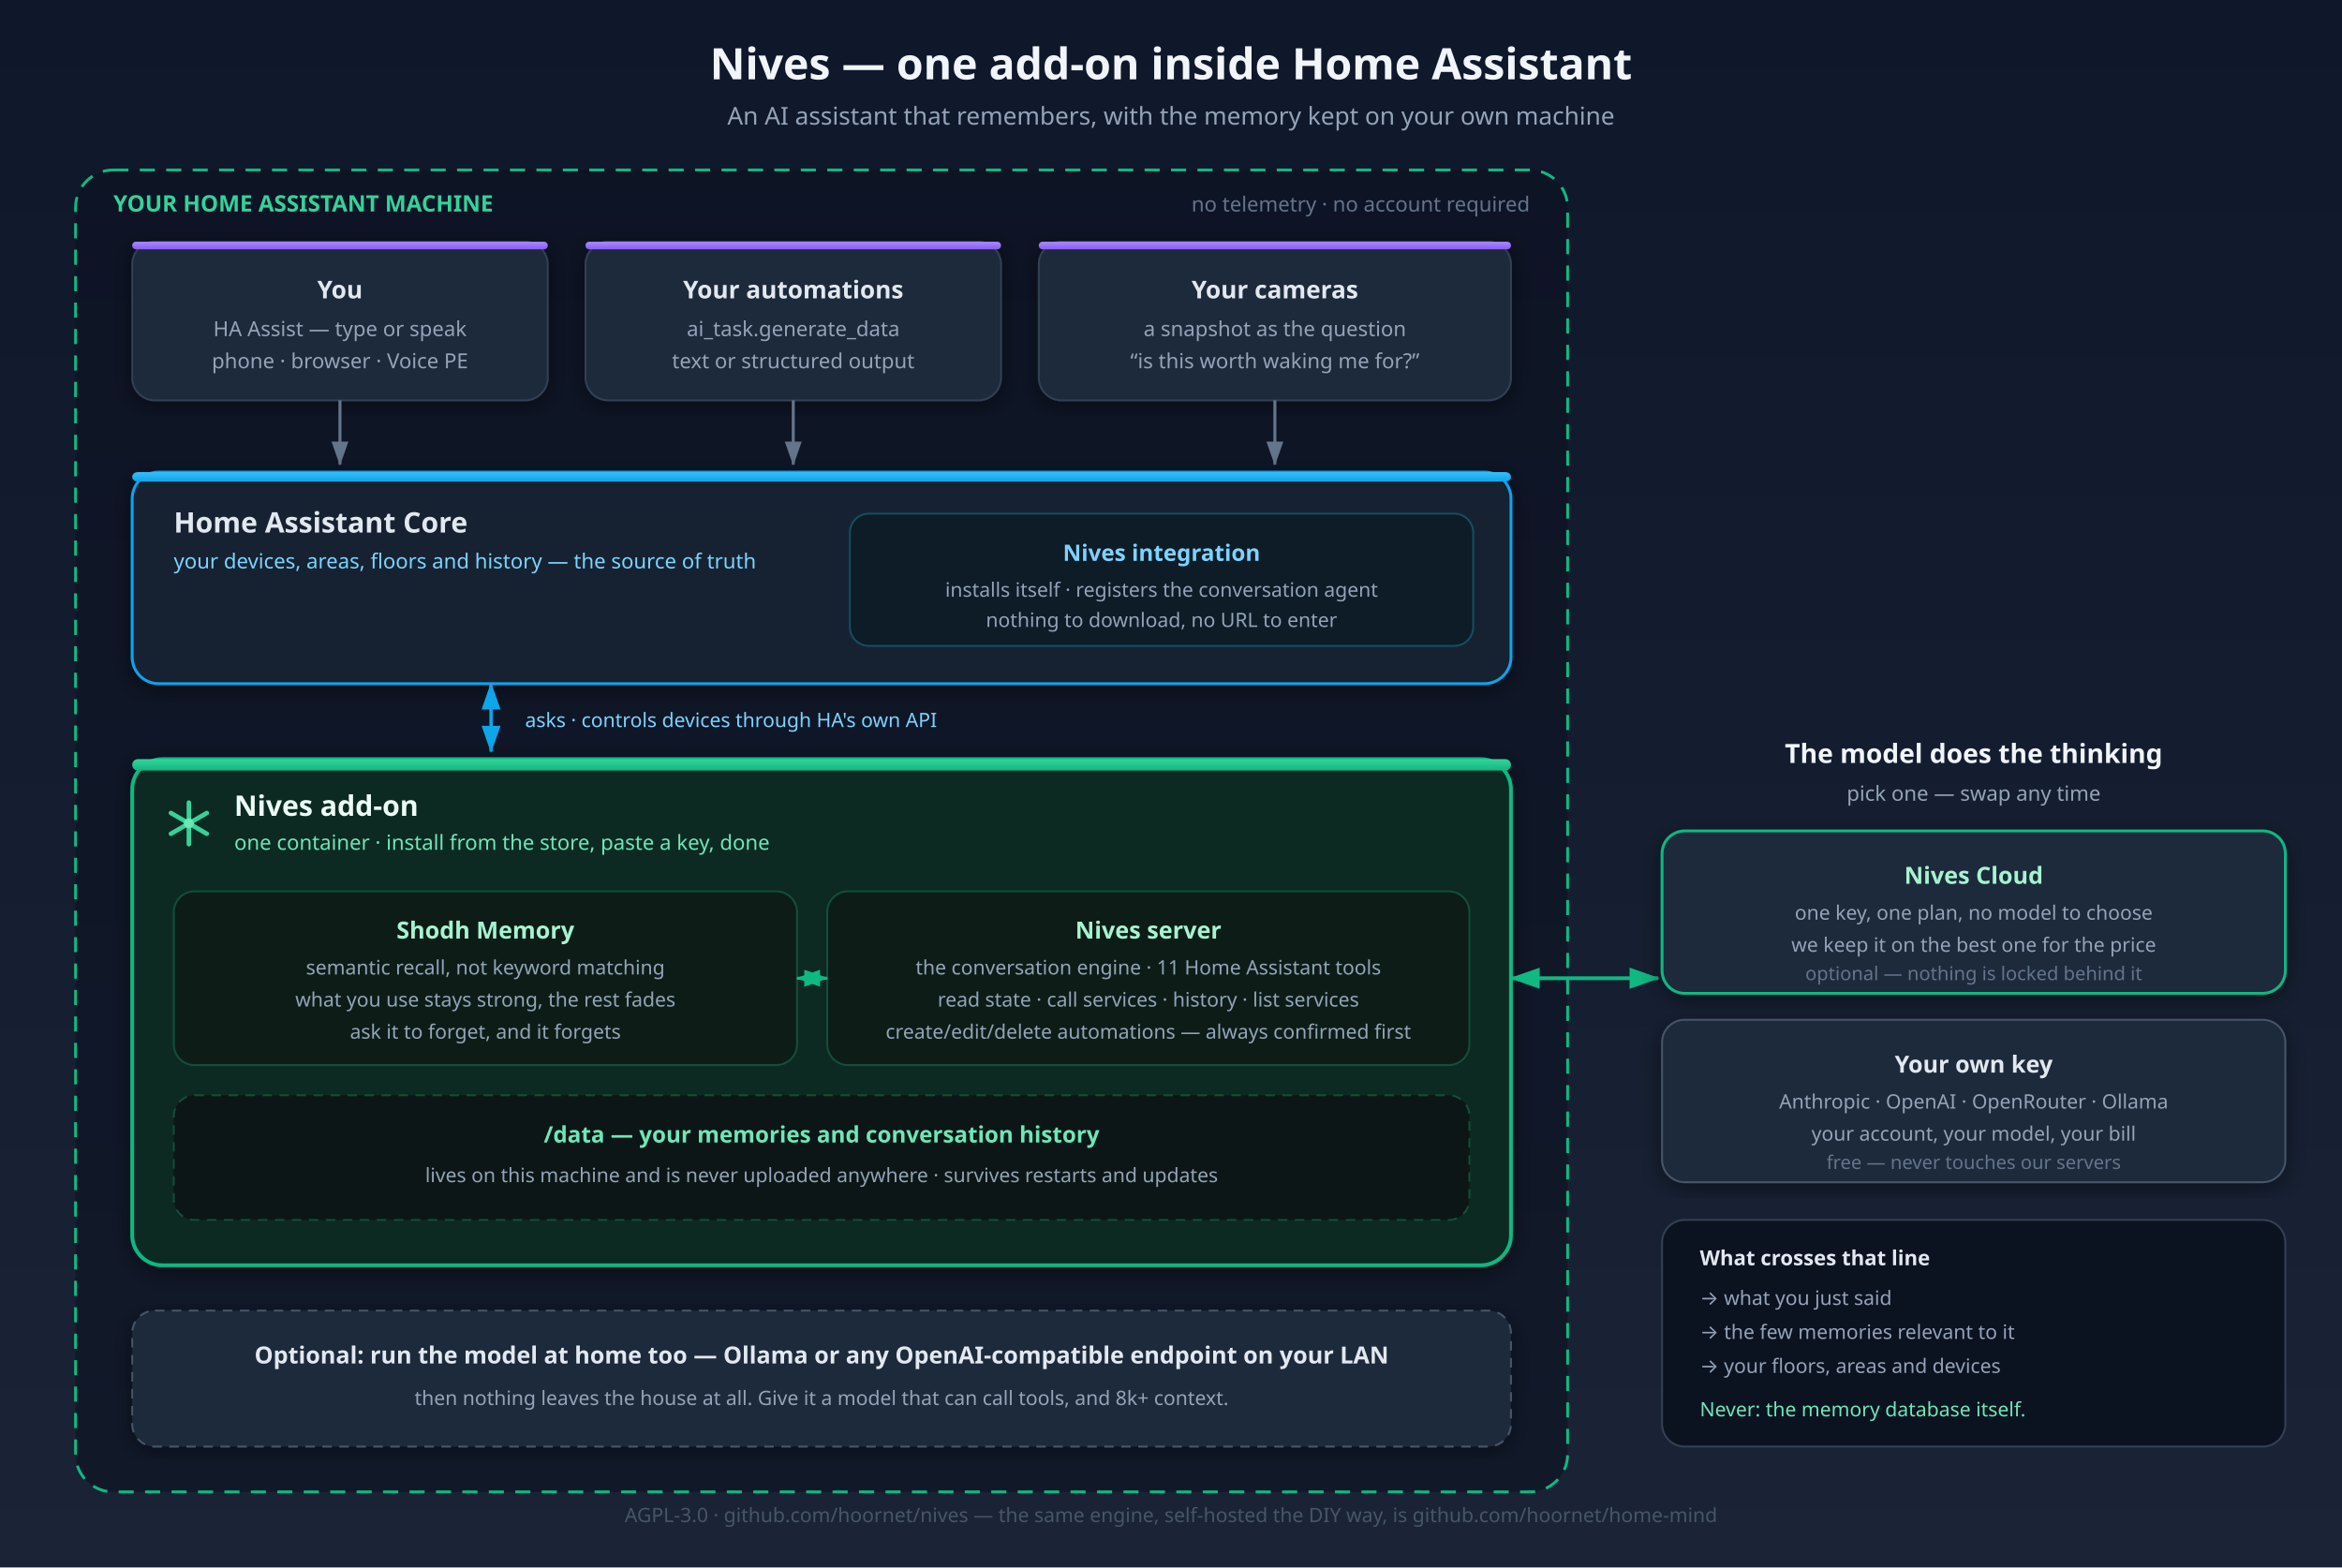
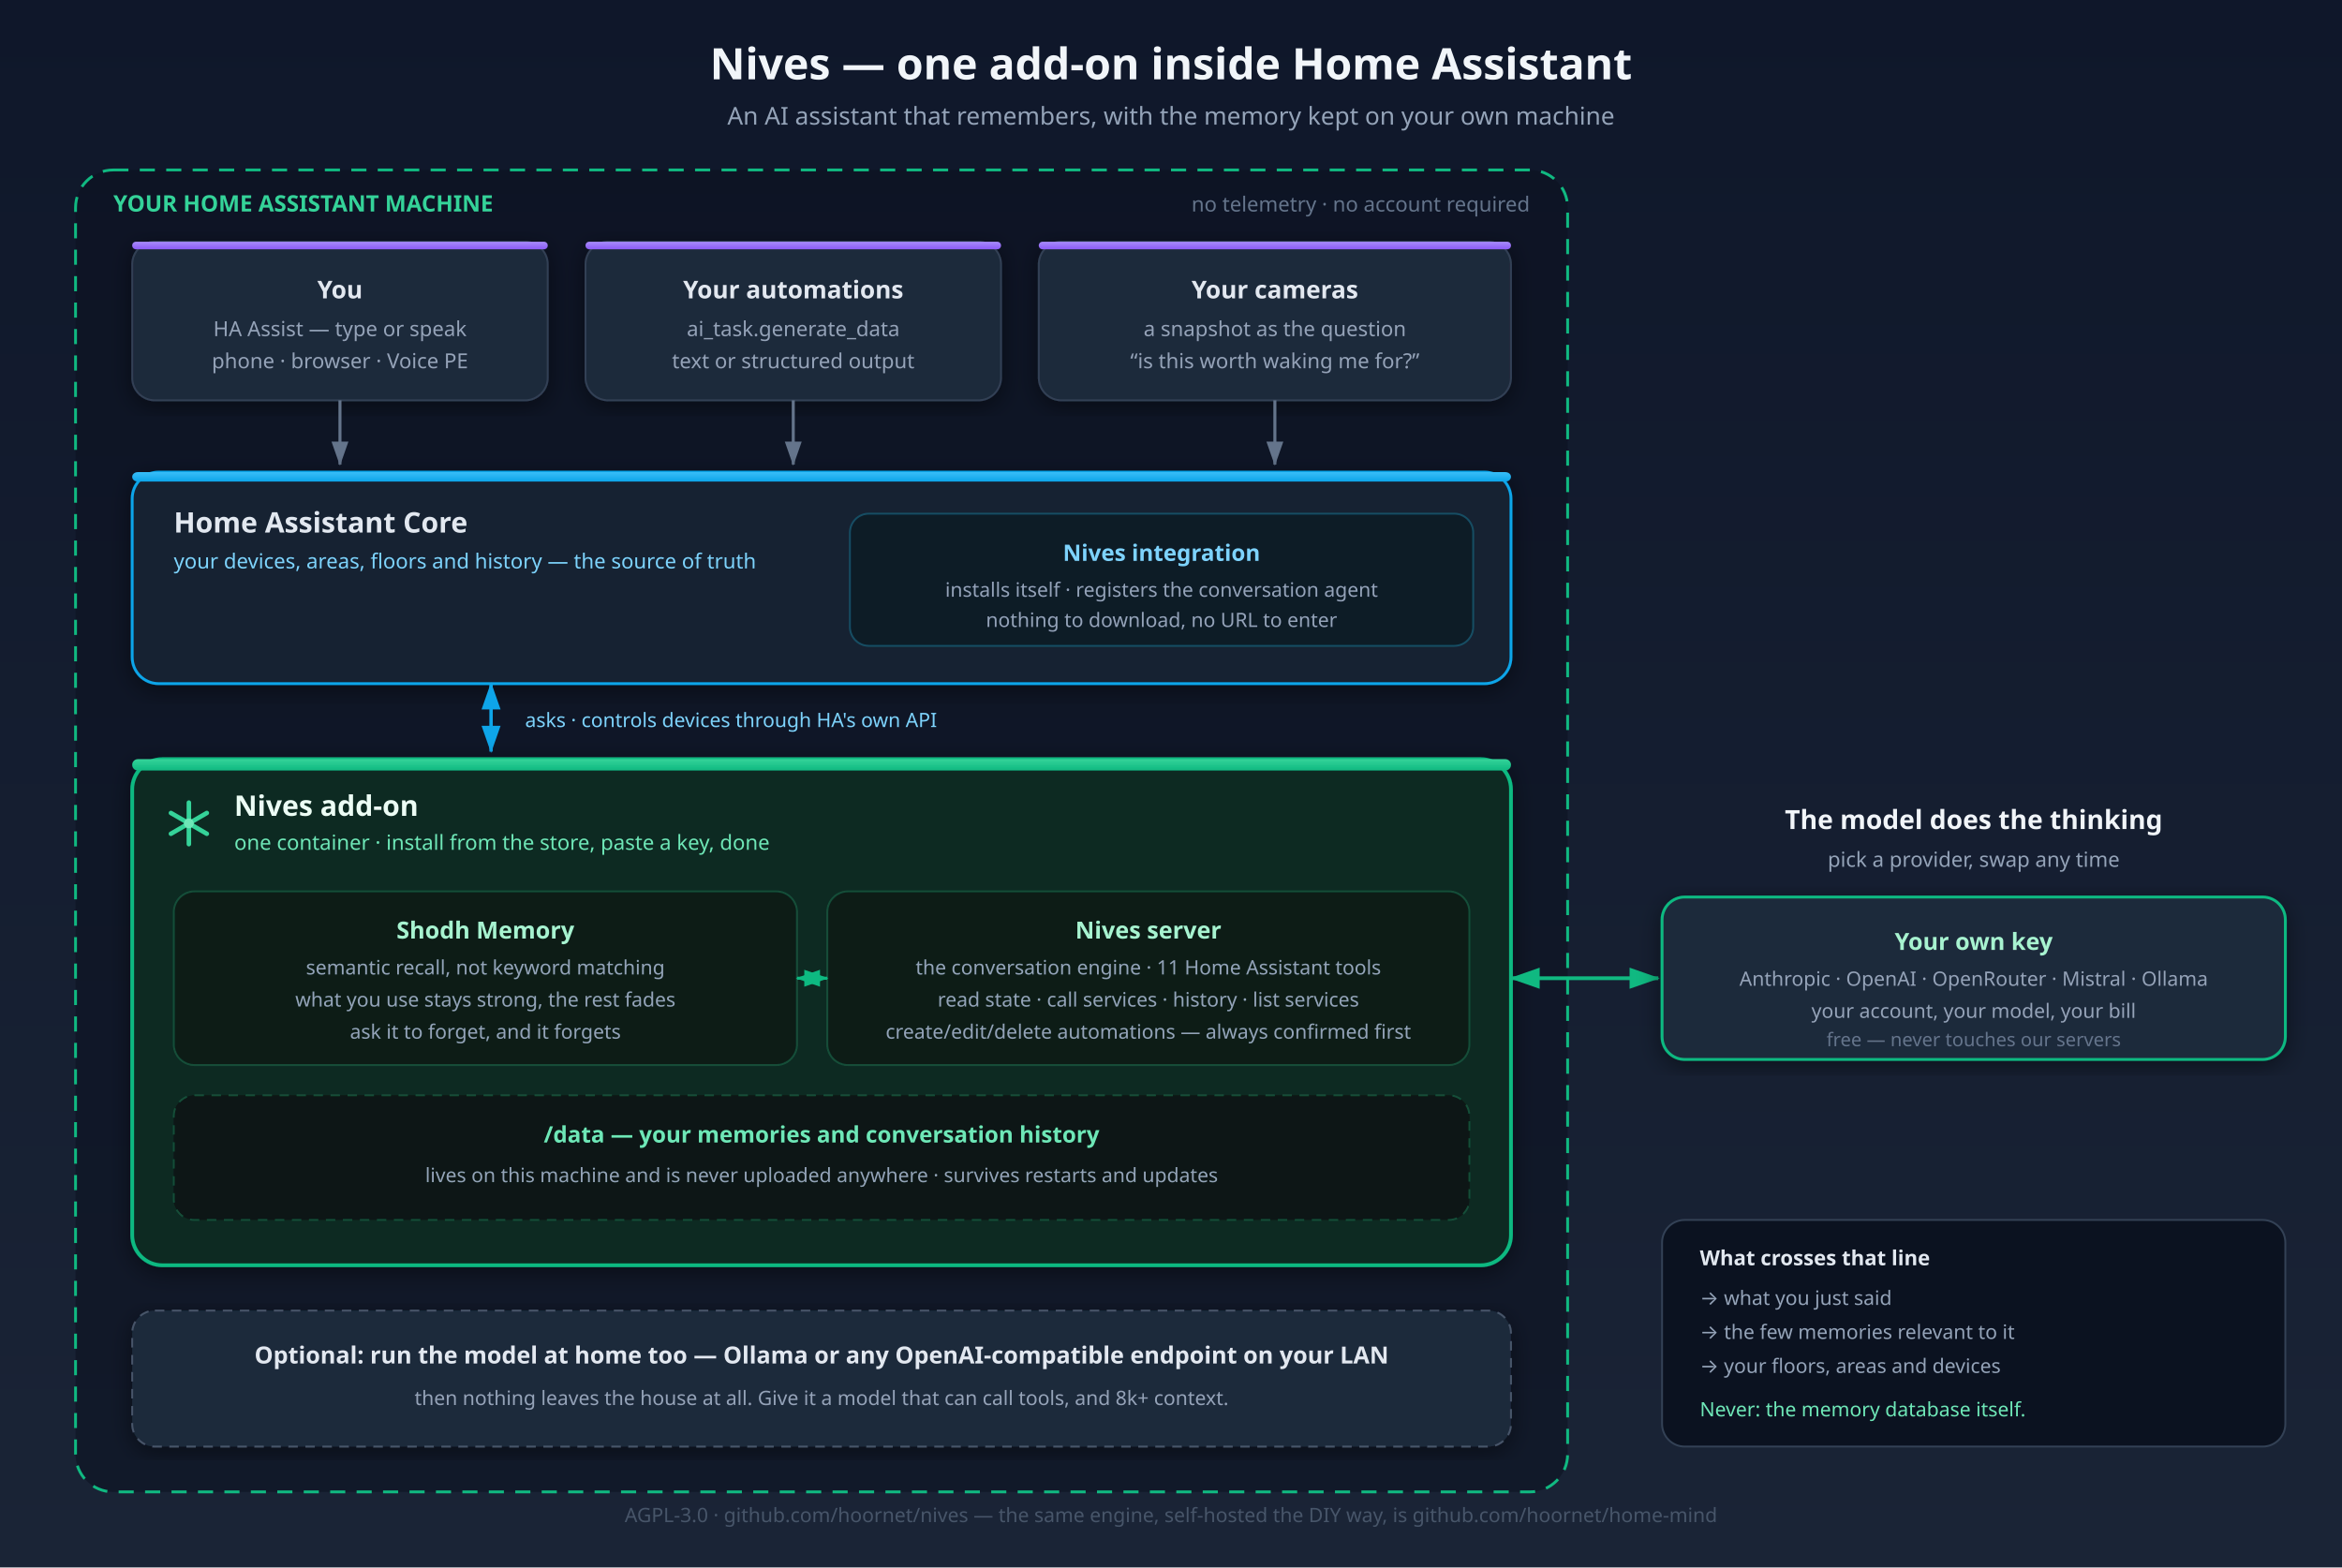
<svg xmlns="http://www.w3.org/2000/svg" viewBox="0 0 1240 830" font-family="'Segoe UI', system-ui, -apple-system, sans-serif">
  <defs>
    <linearGradient id="bg" x1="0" y1="0" x2="0" y2="1">
      <stop offset="0%" stop-color="#0f172a" />
      <stop offset="100%" stop-color="#1a2436" />
    </linearGradient>
    <linearGradient id="emerald" x1="0" y1="0" x2="0" y2="1">
      <stop offset="0%" stop-color="#34d399" />
      <stop offset="100%" stop-color="#10b981" />
    </linearGradient>
    <linearGradient id="haBlue" x1="0" y1="0" x2="0" y2="1">
      <stop offset="0%" stop-color="#38bdf8" />
      <stop offset="100%" stop-color="#0ea5e9" />
    </linearGradient>
    <linearGradient id="violet" x1="0" y1="0" x2="0" y2="1">
      <stop offset="0%" stop-color="#a78bfa" />
      <stop offset="100%" stop-color="#8b5cf6" />
    </linearGradient>
    <filter id="glow" x="-10%" y="-10%" width="120%" height="120%">
      <feDropShadow dx="0" dy="3" stdDeviation="6" flood-color="#000" flood-opacity="0.45" />
    </filter>
    <marker id="arrEm" viewBox="0 0 10 7" refX="9.5" refY="3.5" markerWidth="8" markerHeight="6" orient="auto-start-reverse">
      <polygon points="0 0, 10 3.5, 0 7" fill="#10b981" />
    </marker>
    <marker id="arrBlue" viewBox="0 0 10 7" refX="9.5" refY="3.5" markerWidth="8" markerHeight="6" orient="auto-start-reverse">
      <polygon points="0 0, 10 3.5, 0 7" fill="#0ea5e9" />
    </marker>
    <marker id="arrSlate" viewBox="0 0 10 7" refX="9.5" refY="3.5" markerWidth="8" markerHeight="6" orient="auto-start-reverse">
      <polygon points="0 0, 10 3.5, 0 7" fill="#64748b" />
    </marker>
  </defs>
  <rect width="1240" height="830" fill="url(#bg)" />
  <text x="620" y="42" text-anchor="middle" font-size="23" font-weight="700" fill="#f1f5f9">Nives — one add-on inside Home Assistant</text>
  <text x="620" y="66" text-anchor="middle" font-size="13" fill="#94a3b8">An AI assistant that remembers, with the memory kept on your own machine</text>
  <rect x="40" y="90" width="790" height="700" rx="20" fill="#0b1220" fill-opacity="0.55" stroke="#10b981" stroke-width="1.5" stroke-dasharray="8 6" />
  <text x="60" y="112" font-size="12" font-weight="600" fill="#34d399">YOUR HOME ASSISTANT MACHINE</text>
  <text x="810" y="112" text-anchor="end" font-size="11" fill="#64748b">no telemetry · no account required</text>
  <g filter="url(#glow)">
    <rect x="70" y="128" width="220" height="84" rx="12" fill="#1e293b" stroke="#334155" />
    <rect x="70" y="128" width="220" height="4" rx="2" fill="url(#violet)" />
    <text x="180" y="158" text-anchor="middle" font-size="13" font-weight="600" fill="#e2e8f0">You</text>
    <text x="180" y="178" text-anchor="middle" font-size="11" fill="#94a3b8">HA Assist — type or speak</text>
    <text x="180" y="195" text-anchor="middle" font-size="11" fill="#94a3b8">phone · browser · Voice PE</text>
  </g>
  <g filter="url(#glow)">
    <rect x="310" y="128" width="220" height="84" rx="12" fill="#1e293b" stroke="#334155" />
    <rect x="310" y="128" width="220" height="4" rx="2" fill="url(#violet)" />
    <text x="420" y="158" text-anchor="middle" font-size="13" font-weight="600" fill="#e2e8f0">Your automations</text>
    <text x="420" y="178" text-anchor="middle" font-size="11" fill="#94a3b8">ai_task.generate_data</text>
    <text x="420" y="195" text-anchor="middle" font-size="11" fill="#94a3b8">text or structured output</text>
  </g>
  <g filter="url(#glow)">
    <rect x="550" y="128" width="250" height="84" rx="12" fill="#1e293b" stroke="#334155" />
    <rect x="550" y="128" width="250" height="4" rx="2" fill="url(#violet)" />
    <text x="675" y="158" text-anchor="middle" font-size="13" font-weight="600" fill="#e2e8f0">Your cameras</text>
    <text x="675" y="178" text-anchor="middle" font-size="11" fill="#94a3b8">a snapshot as the question</text>
    <text x="675" y="195" text-anchor="middle" font-size="11" fill="#94a3b8">“is this worth waking me for?”</text>
  </g>
  <line x1="180" y1="212" x2="180" y2="246" stroke="#64748b" stroke-width="1.6" marker-end="url(#arrSlate)" />
  <line x1="420" y1="212" x2="420" y2="246" stroke="#64748b" stroke-width="1.6" marker-end="url(#arrSlate)" />
  <line x1="675" y1="212" x2="675" y2="246" stroke="#64748b" stroke-width="1.6" marker-end="url(#arrSlate)" />
  <g filter="url(#glow)">
    <rect x="70" y="250" width="730" height="112" rx="14" fill="#152232" stroke="#0ea5e9" stroke-width="1.5" />
    <rect x="70" y="250" width="730" height="5" rx="3" fill="url(#haBlue)" />
    <text x="92" y="282" font-size="15" font-weight="700" fill="#e2e8f0">Home Assistant Core</text>
    <text x="92" y="301" font-size="11" fill="#7dd3fc">your devices, areas, floors and history — the source of truth</text>
    <rect x="450" y="272" width="330" height="70" rx="10" fill="#0c1a28" stroke="#164e63" />
    <text x="615" y="297" text-anchor="middle" font-size="12" font-weight="600" fill="#7dd3fc">Nives integration</text>
    <text x="615" y="316" text-anchor="middle" font-size="10.5" fill="#94a3b8">installs itself · registers the conversation agent</text>
    <text x="615" y="332" text-anchor="middle" font-size="10.5" fill="#94a3b8">nothing to download, no URL to enter</text>
  </g>
  <line x1="260" y1="362" x2="260" y2="398" stroke="#0ea5e9" stroke-width="1.8" marker-end="url(#arrBlue)" marker-start="url(#arrBlue)" />
  <text x="278" y="385" font-size="10.5" fill="#7dd3fc">asks · controls devices through HA's own API</text>
  <g filter="url(#glow)">
    <rect x="70" y="402" width="730" height="268" rx="16" fill="#0e2a22" stroke="#10b981" stroke-width="2" />
    <rect x="70" y="402" width="730" height="6" rx="3" fill="url(#emerald)" />
    <g transform="translate(100,436)" stroke="#34d399" stroke-width="2.4" stroke-linecap="round">
      <line x1="0" y1="-11" x2="0" y2="11" />
      <line x1="-9.5" y1="-5.5" x2="9.5" y2="5.5" />
      <line x1="-9.5" y1="5.5" x2="9.5" y2="-5.5" />
      <circle cx="0" cy="0" r="2.6" fill="#6ee7b7" stroke="none" />
    </g>
    <text x="124" y="432" font-size="15" font-weight="700" fill="#ecfdf5">Nives add-on</text>
    <text x="124" y="450" font-size="11" fill="#6ee7b7">one container · install from the store, paste a key, done</text>
    <rect x="92" y="472" width="330" height="92" rx="11" fill="#0b1f19" stroke="#134e39" />
    <text x="257" y="497" text-anchor="middle" font-size="12.5" font-weight="600" fill="#a7f3d0">Shodh Memory</text>
    <text x="257" y="516" text-anchor="middle" font-size="10.5" fill="#94a3b8">semantic recall, not keyword matching</text>
    <text x="257" y="533" text-anchor="middle" font-size="10.5" fill="#94a3b8">what you use stays strong, the rest fades</text>
    <text x="257" y="550" text-anchor="middle" font-size="10.5" fill="#94a3b8">ask it to forget, and it forgets</text>
    <rect x="438" y="472" width="340" height="92" rx="11" fill="#0b1f19" stroke="#134e39" />
    <text x="608" y="497" text-anchor="middle" font-size="12.5" font-weight="600" fill="#a7f3d0">Nives server</text>
    <text x="608" y="516" text-anchor="middle" font-size="10.5" fill="#94a3b8">the conversation engine · 11 Home Assistant tools</text>
    <text x="608" y="533" text-anchor="middle" font-size="10.5" fill="#94a3b8">read state · call services · history · list services</text>
    <text x="608" y="550" text-anchor="middle" font-size="10.5" fill="#94a3b8">create/edit/delete automations — always confirmed first</text>
    <line x1="422" y1="518" x2="438" y2="518" stroke="#10b981" stroke-width="1.6" marker-end="url(#arrEm)" marker-start="url(#arrEm)" />
    <rect x="92" y="580" width="686" height="66" rx="11" fill="#071612" stroke="#134e39" stroke-dasharray="5 4" />
    <text x="435" y="605" text-anchor="middle" font-size="12" font-weight="600" fill="#6ee7b7">/data — your memories and conversation history</text>
    <text x="435" y="626" text-anchor="middle" font-size="10.5" fill="#94a3b8">lives on this machine and is never uploaded anywhere · survives restarts and updates</text>
  </g>
  <g filter="url(#glow)">
    <rect x="70" y="694" width="730" height="72" rx="12" fill="#1e293b" stroke="#475569" stroke-dasharray="5 4" />
    <text x="435" y="722" text-anchor="middle" font-size="12.5" font-weight="600" fill="#e2e8f0">Optional: run the model at home too — Ollama or any OpenAI-compatible endpoint on your LAN</text>
    <text x="435" y="744" text-anchor="middle" font-size="10.5" fill="#94a3b8">then nothing leaves the house at all. Give it a model that can call tools, and 8k+ context.</text>
  </g>
  <line x1="800" y1="518" x2="878" y2="518" stroke="#10b981" stroke-width="2" marker-end="url(#arrEm)" marker-start="url(#arrEm)" />
-   <text x="1045" y="404" text-anchor="middle" font-size="14" font-weight="700" fill="#f1f5f9">The model does the thinking</text>
-   <text x="1045" y="424" text-anchor="middle" font-size="11" fill="#94a3b8">pick one — swap any time</text>
+   <text x="1045" y="439" text-anchor="middle" font-size="14" font-weight="700" fill="#f1f5f9">The model does the thinking</text>
+   <text x="1045" y="459" text-anchor="middle" font-size="11" fill="#94a3b8">pick a provider, swap any time</text>
  <g filter="url(#glow)">
-     <rect x="880" y="440" width="330" height="86" rx="12" fill="#1e293b" stroke="#10b981" stroke-width="1.5" />
-     <text x="1045" y="468" text-anchor="middle" font-size="12.5" font-weight="600" fill="#a7f3d0">Nives Cloud</text>
-     <text x="1045" y="487" text-anchor="middle" font-size="10.5" fill="#94a3b8">one key, one plan, no model to choose</text>
-     <text x="1045" y="504" text-anchor="middle" font-size="10.5" fill="#94a3b8">we keep it on the best one for the price</text>
-     <text x="1045" y="519" text-anchor="middle" font-size="10" fill="#64748b">optional — nothing is locked behind it</text>
-   </g>
-   <g filter="url(#glow)">
-     <rect x="880" y="540" width="330" height="86" rx="12" fill="#1e293b" stroke="#475569" />
-     <text x="1045" y="568" text-anchor="middle" font-size="12.5" font-weight="600" fill="#e2e8f0">Your own key</text>
-     <text x="1045" y="587" text-anchor="middle" font-size="10.5" fill="#94a3b8">Anthropic · OpenAI · OpenRouter · Ollama</text>
-     <text x="1045" y="604" text-anchor="middle" font-size="10.5" fill="#94a3b8">your account, your model, your bill</text>
-     <text x="1045" y="619" text-anchor="middle" font-size="10" fill="#64748b">free — never touches our servers</text>
+     <rect x="880" y="475" width="330" height="86" rx="12" fill="#1e293b" stroke="#10b981" stroke-width="1.5" />
+     <text x="1045" y="503" text-anchor="middle" font-size="12.5" font-weight="600" fill="#a7f3d0">Your own key</text>
+     <text x="1045" y="522" text-anchor="middle" font-size="10.5" fill="#94a3b8">Anthropic · OpenAI · OpenRouter · Mistral · Ollama</text>
+     <text x="1045" y="539" text-anchor="middle" font-size="10.5" fill="#94a3b8">your account, your model, your bill</text>
+     <text x="1045" y="554" text-anchor="middle" font-size="10" fill="#64748b">free — never touches our servers</text>
  </g>
  <g>
    <rect x="880" y="646" width="330" height="120" rx="12" fill="#0b1220" stroke="#334155" />
    <text x="900" y="670" font-size="11" font-weight="700" fill="#e2e8f0">What crosses that line</text>
    <text x="900" y="691" font-size="10.5" fill="#94a3b8">→ what you just said</text>
    <text x="900" y="709" font-size="10.5" fill="#94a3b8">→ the few memories relevant to it</text>
    <text x="900" y="727" font-size="10.5" fill="#94a3b8">→ your floors, areas and devices</text>
    <text x="900" y="750" font-size="10.5" fill="#6ee7b7">Never: the memory database itself.</text>
  </g>
  <text x="620" y="806" text-anchor="middle" font-size="10.5" fill="#475569">AGPL-3.0 · github.com/hoornet/nives — the same engine, self-hosted the DIY way, is github.com/hoornet/home-mind</text>
</svg>
